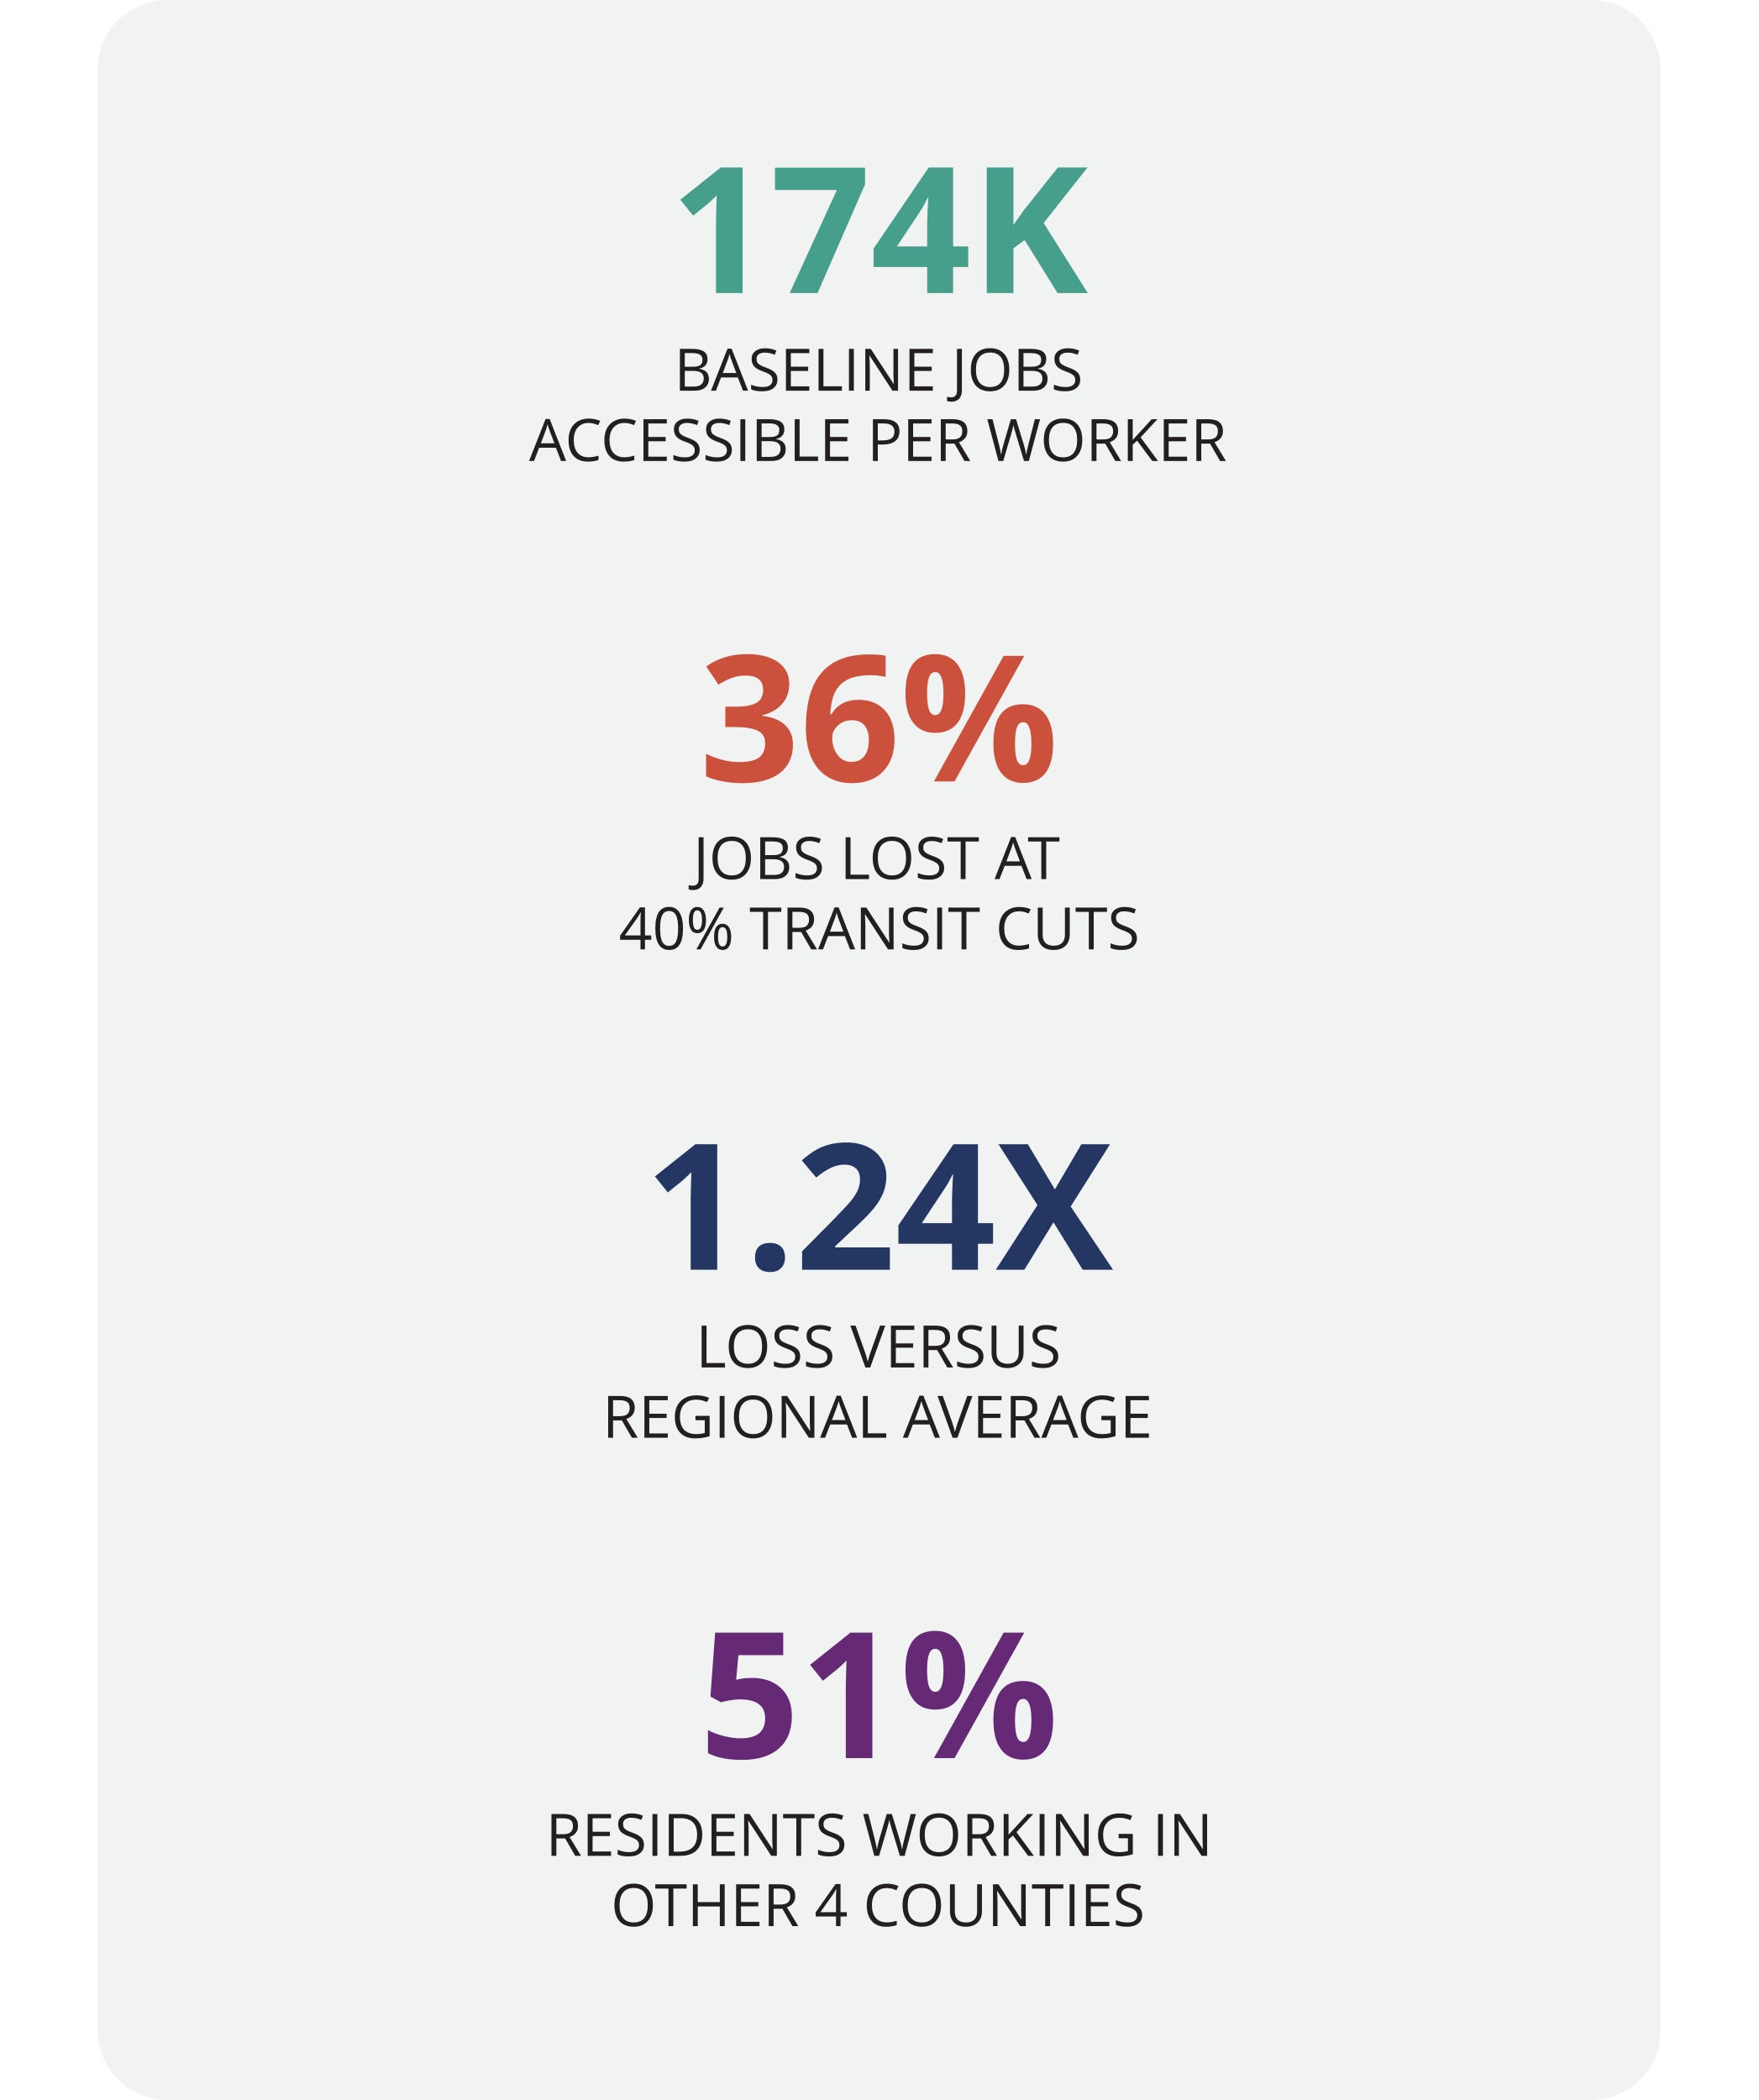
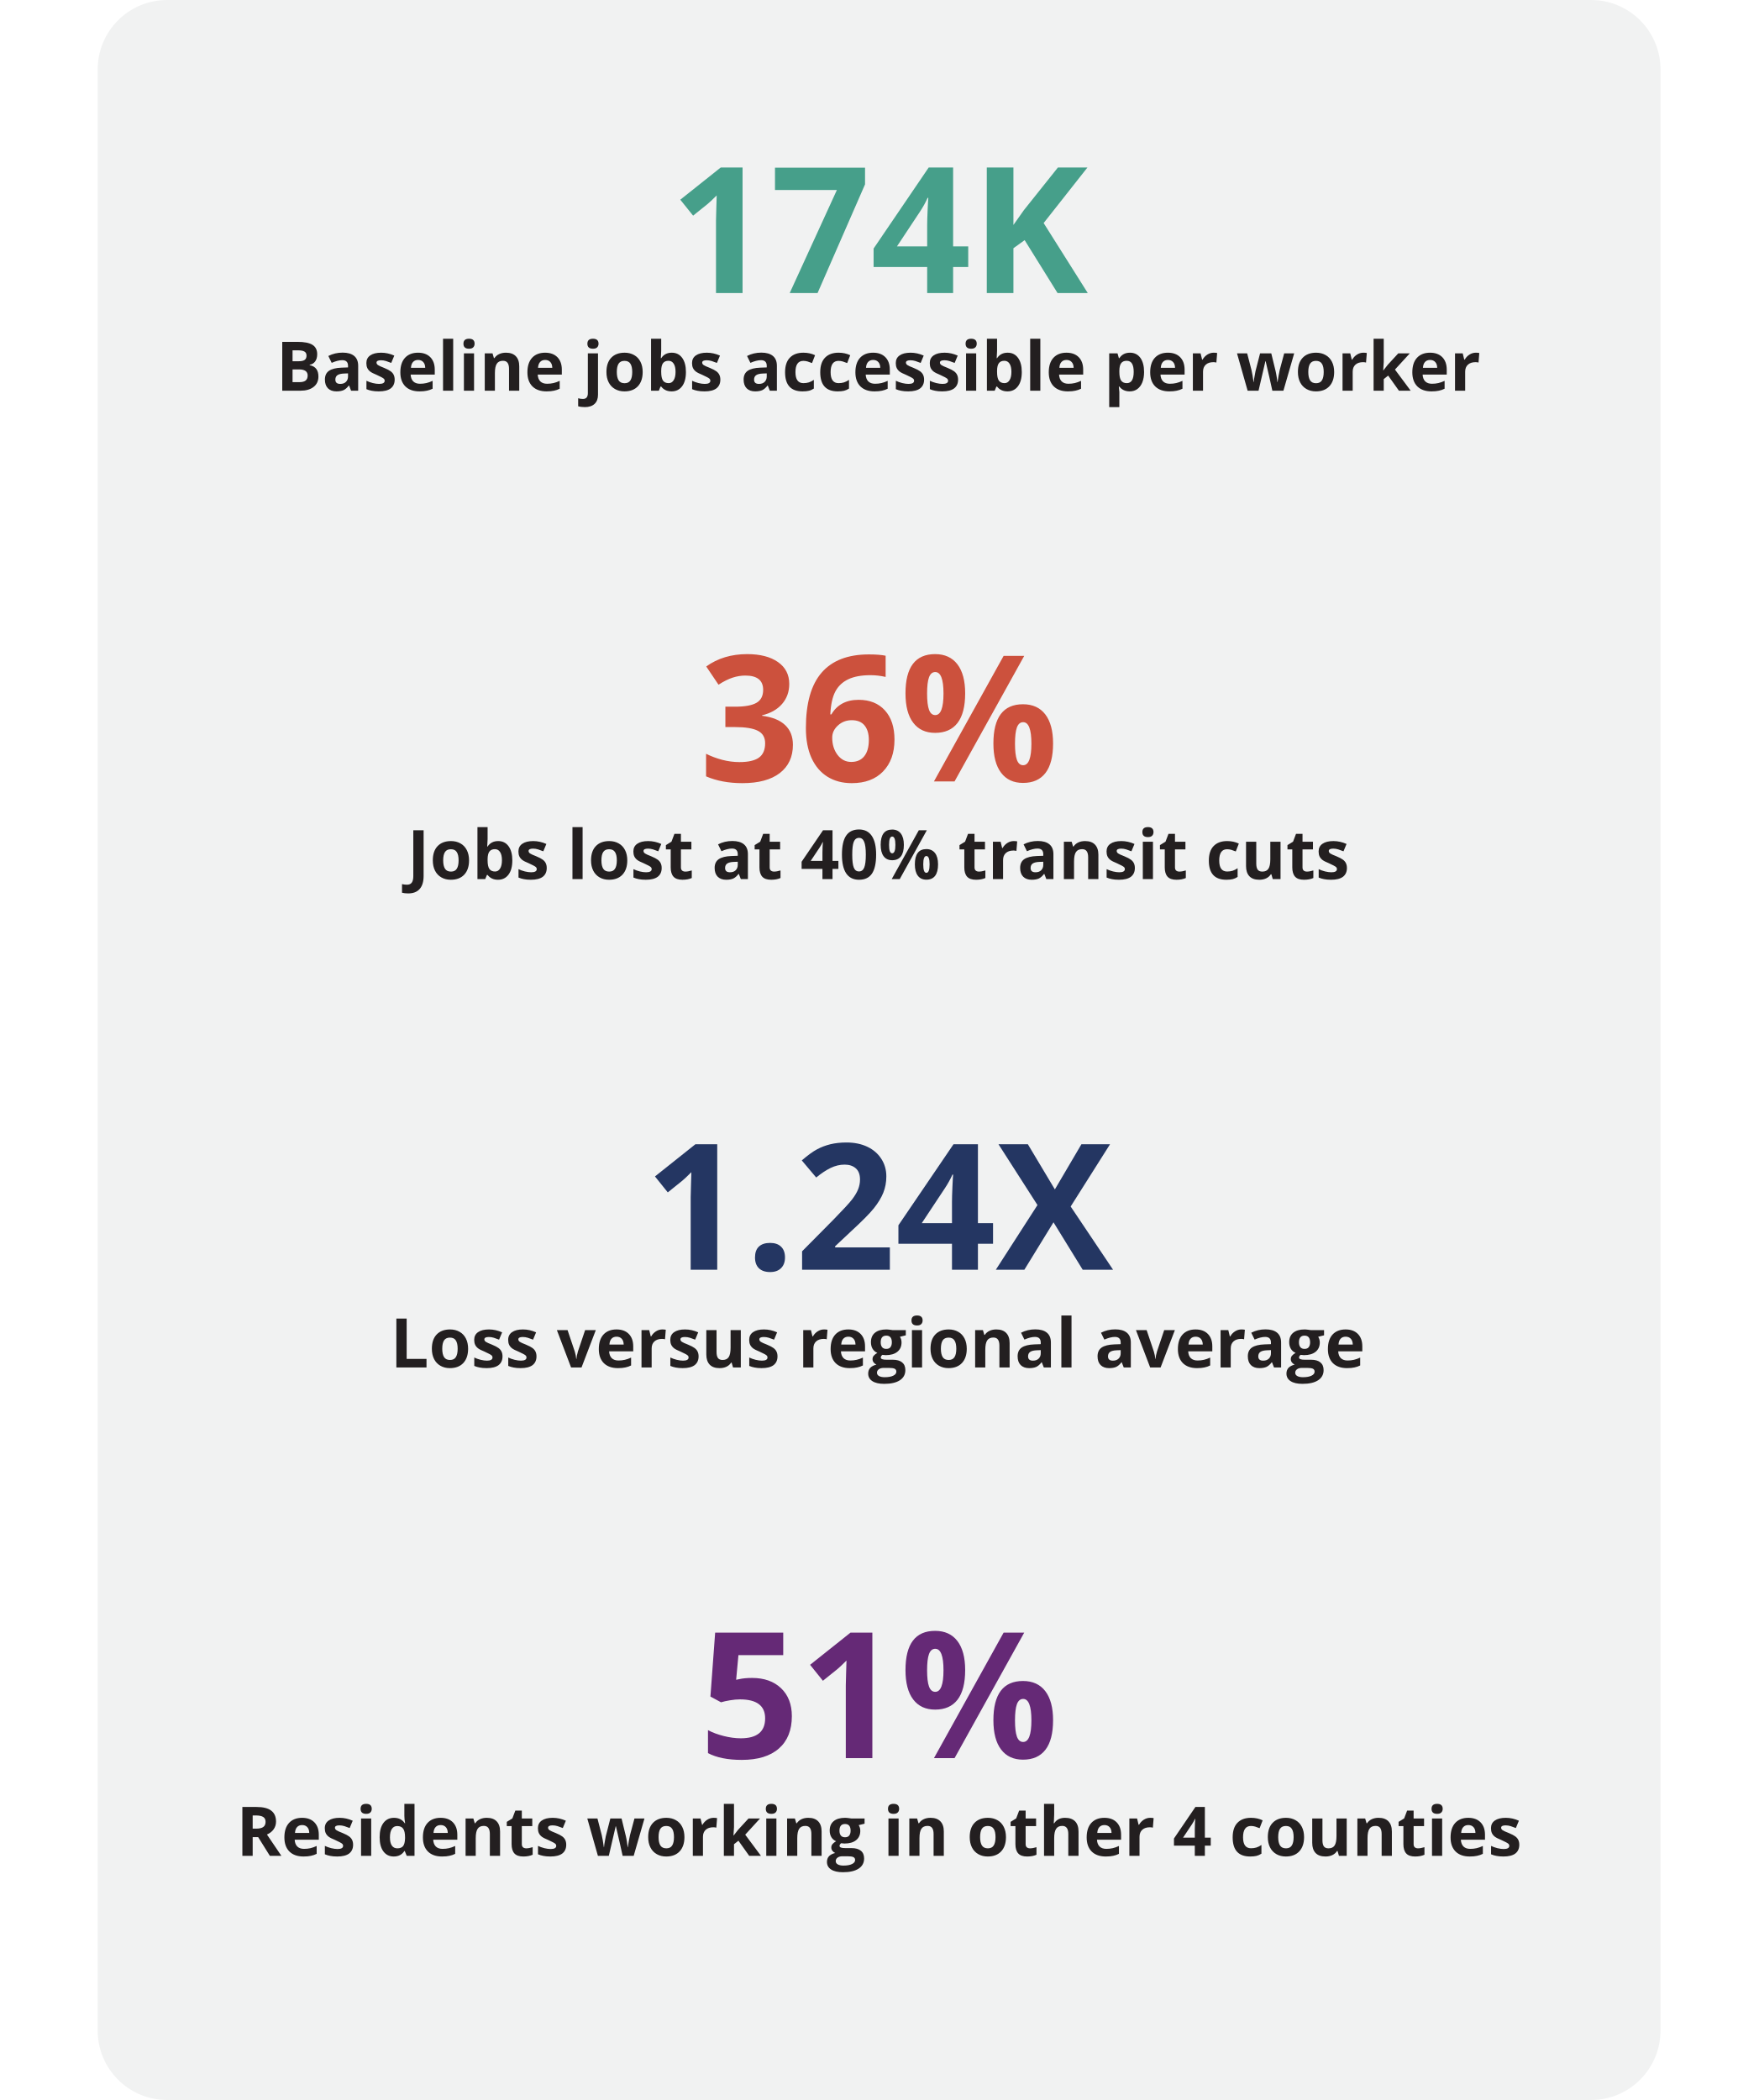
<svg xmlns="http://www.w3.org/2000/svg" id="Layer_3" data-name="Layer 3" width="360" height="430" viewBox="0 0 360 430">
  <rect x="20" width="320" height="430" rx="14.225" ry="14.225" fill="#f1f2f2" />
-   <text transform="translate(138.0421 80.0002)" fill="#231f20" font-family="OpenSans, 'Open Sans'" font-size="12">
-     <tspan x="0" y="0">BASELINE JOBS</tspan>
-     <tspan x="-29.713" y="14.4">ACCESSIBLE PER WORKER</tspan>
-   </text>
-   <text transform="translate(141.9449 180.0001)" fill="#231f20" font-family="OpenSans, 'Open Sans'" font-size="12">
-     <tspan x="0" y="0">JOBS LOST AT</tspan>
-     <tspan x="-15.223" y="14.4">40% TRANSIT CUTS</tspan>
-   </text>
-   <text transform="translate(142.4928 279.9999)" fill="#231f20" font-family="OpenSans, 'Open Sans'" font-size="12">
-     <tspan x="0" y="0">LOSS VERSUS</tspan>
-     <tspan x="-19.137" y="14.4">REGIONAL AVERAGE</tspan>
-   </text>
-   <text transform="translate(111.7457 379.9999)" fill="#231f20" font-family="OpenSans, 'Open Sans'" font-size="12">
-     <tspan x="0" y="0">RESIDENTS WORKING IN</tspan>
-     <tspan x="13.33" y="14.4">OTHER 4 COUNTIES</tspan>
-   </text>
  <text transform="translate(137.1698 60.0002)" fill="#469f8a" font-family="OpenSans-Bold, 'Open Sans'" font-size="36" font-weight="700">
    <tspan x="0" y="0">174K</tspan>
  </text>
  <text transform="translate(143.1991 160.0001)" fill="#cc513d" font-family="OpenSans-Bold, 'Open Sans'" font-size="36" font-weight="700">
    <tspan x="0" y="0">36%</tspan>
  </text>
  <text transform="translate(131.9843 259.9999)" fill="#243662" font-family="OpenSans-Bold, 'Open Sans'" font-size="36" font-weight="700">
    <tspan x="0" y="0">1.24X</tspan>
  </text>
  <text transform="translate(143.1991 360)" fill="#652976" font-family="OpenSans-Bold, 'Open Sans'" font-size="36" font-weight="700">
    <tspan x="0" y="0">51%</tspan>
  </text>
+   <text transform="translate(56.5272 80.0002)" fill="#231f20" font-family="OpenSans-Bold, 'Open Sans'" font-size="14" font-weight="700">
+     <tspan x="0" y="0">Baseline jobs accessible per worker</tspan>
+   </text>
+   <text transform="translate(83.3627 180.0001)" fill="#231f20" font-family="OpenSans-Bold, 'Open Sans'" font-size="14" font-weight="700">
+     <tspan x="0" y="0">Jobs lost at 40% transit cuts</tspan>
+   </text>
+   <text transform="translate(79.8929 280)" fill="#231f20" font-family="OpenSans-Bold, 'Open Sans'" font-size="14" font-weight="700">
+     <tspan x="0" y="0">Loss versus regional average</tspan>
+   </text>
+   <text transform="translate(48.3627 379.9999)" fill="#231f20" font-family="OpenSans-Bold, 'Open Sans'" font-size="14" font-weight="700">
+     <tspan x="0" y="0">Residents working in other 4 counties</tspan>
+   </text>
</svg>
